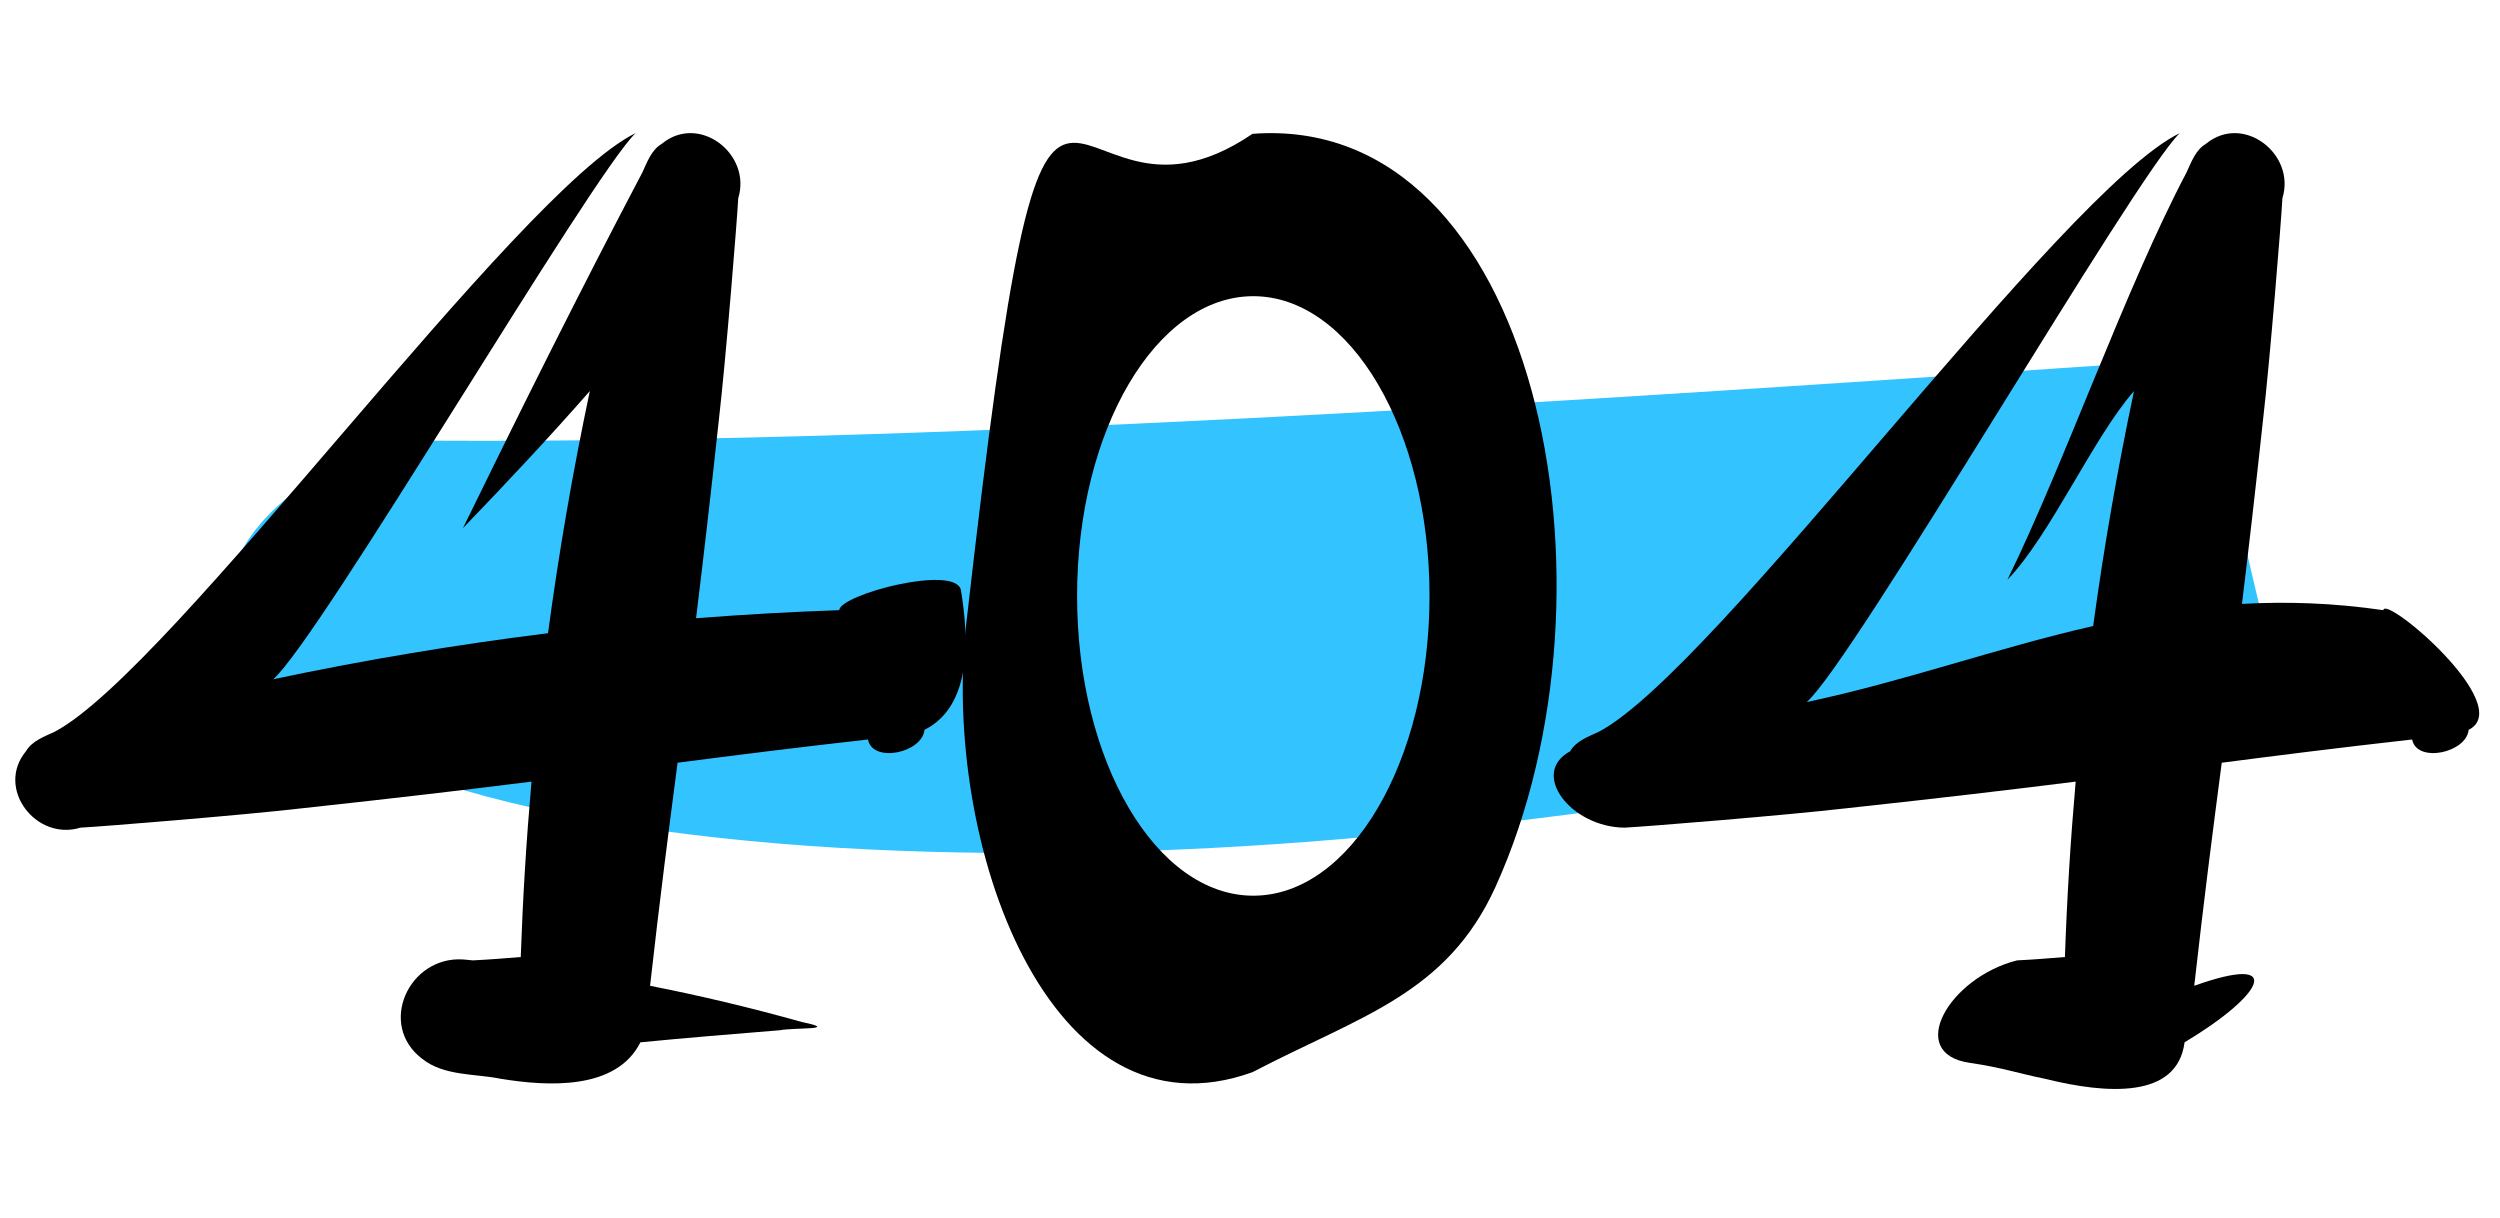
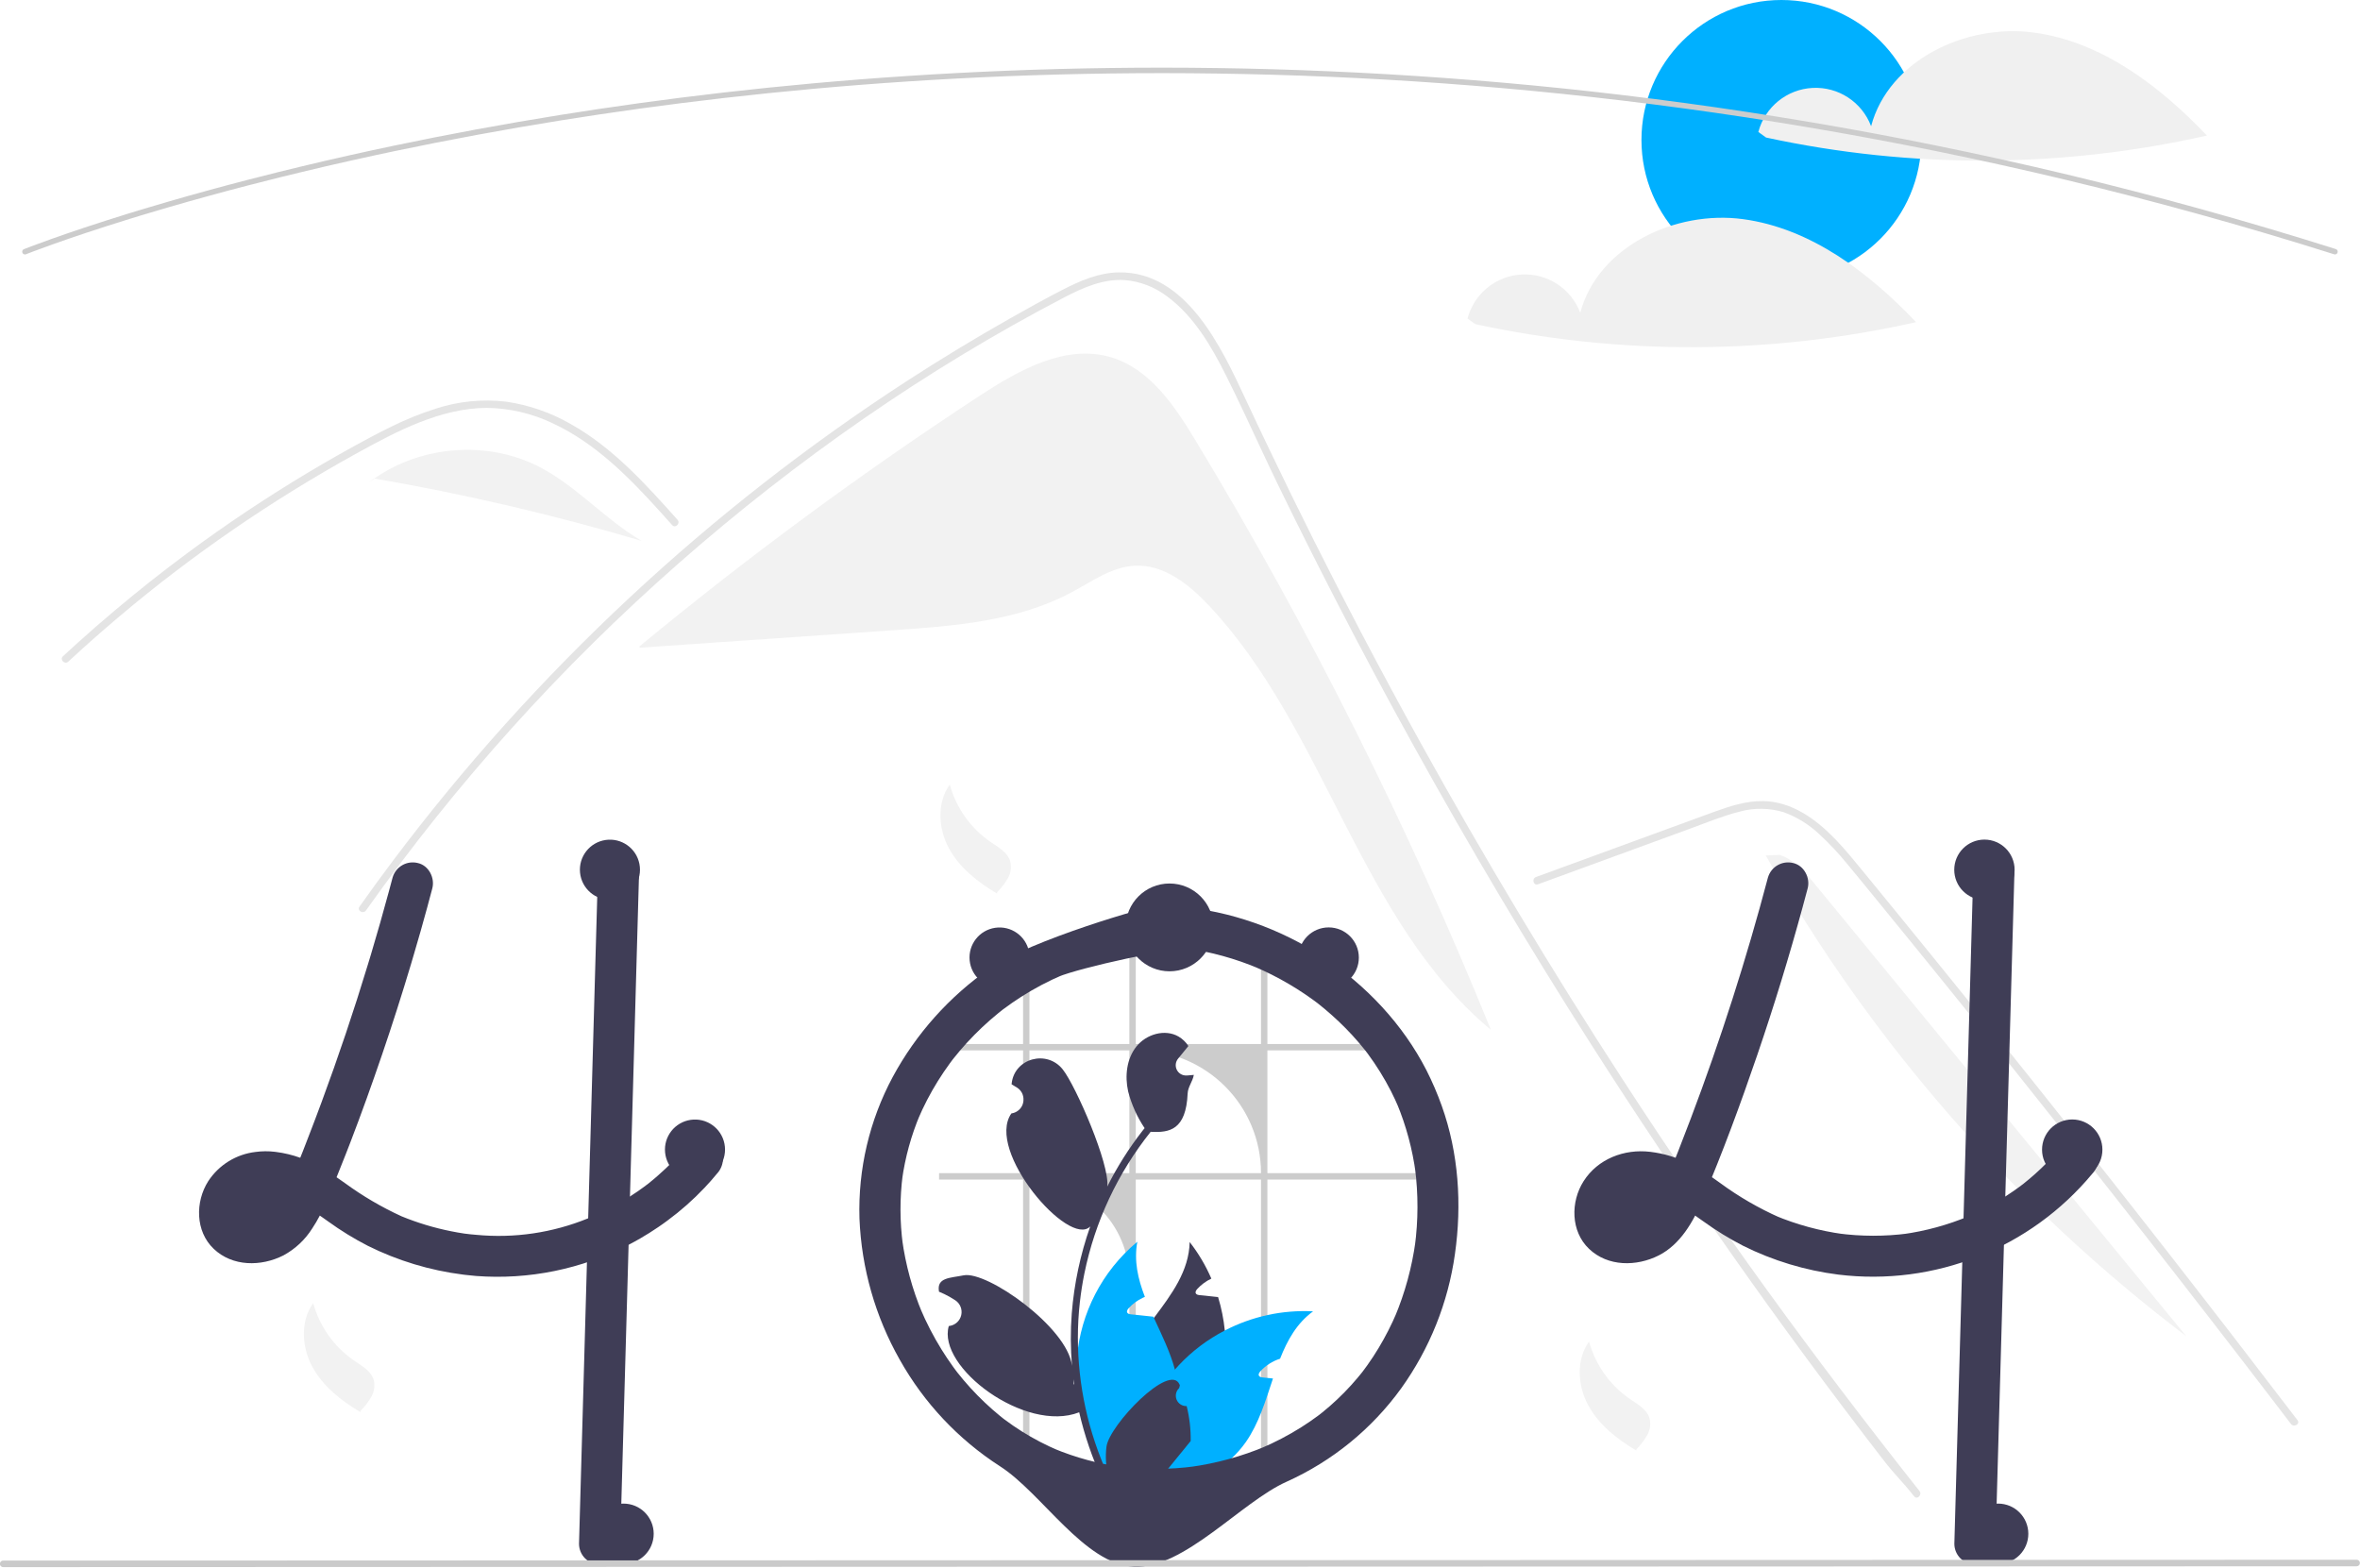
- <svg xmlns="http://www.w3.org/2000/svg" width="100%" height="100%" viewBox="0 0 421 205" version="1.1" xml:space="preserve" style="fill-rule:evenodd;clip-rule:evenodd;stroke-linejoin:round;stroke-miterlimit:2;">
-   <g transform="matrix(2.23522,-0.14389,0.0531414,0.825513,-981.756,-196.838)">
-     <path d="M458.504,408.175c-18.002,17.633 -15.665,49.575 0.89,68.574c16.556,18.998 43.446,26.322 68.61,24.974c25.163,-1.348 49.232,-10.229 71.582,-15.497l-4.384,-70.882c-48.473,0.487 -96.945,0.974 -136.698,-7.169Z" style="fill:rgb(0,180,255);fill-opacity:0.8;fill-rule:nonzero;" />
-   </g>
-   <g transform="matrix(0.980261,0,0,0.980261,-9.84192,-2.63901)">
-     <g transform="matrix(1.02014,0,0,1.02014,12.6666,2.69215)">
-       <path d="M346.968,131.623c-10.492,1.316 -22.663,2.766 -38.703,4.498c-10.081,1.168 -33.814,3.087 -37.265,3.256c-9.021,-0.071 -16.013,-9.127 -9.176,-12.855c1.063,-1.796 3.066,-2.457 4.855,-3.301c19.783,-10.416 77.73,-90.987 97.816,-100.802c-7.543,7.265 -54.922,88.889 -62.813,95.803c16.401,-3.471 31.826,-9.056 48.23,-12.803c1.811,-13.262 4.105,-26.46 6.879,-39.567c-6.914,7.891 -14.053,24.239 -21.318,31.782c9.814,-20.086 19.736,-48.791 30.152,-68.574c0.844,-1.789 1.505,-3.792 3.301,-4.855c6.259,-5.149 15.162,1.74 12.855,9.176c-0.168,3.451 -2.088,27.184 -3.255,37.265c-1.328,12.293 -2.49,22.313 -3.553,31.051c7.539,-0.422 15.427,-0.169 23.809,1.056c0.219,-2.687 22.463,16.091 14.365,20.149c-0.382,3.885 -8.727,5.668 -9.52,1.628c-12.569,1.414 -22.424,2.662 -32.061,3.914c-1.501,11.485 -2.949,22.602 -4.632,37.564c15.407,-5.512 11.825,1.451 -1.628,9.52c-1.246,9.504 -12.959,8.758 -23.527,6.136c-4.372,-0.878 -7.194,-1.893 -12.667,-2.685c-10.875,-1.574 -3.452,-14.371 7.976,-17.251c2.694,-0.13 5.382,-0.346 8.069,-0.565c0.339,-9.865 0.943,-19.714 1.811,-29.54Z" style="fill-rule:nonzero;" />
-     </g>
-     <g transform="matrix(1,0,0,1,16.4045,0)">
-       <path d="M208.806,25.683c-34.6,23.527 -34.256,-46.984 -49.168,84.079c-4.298,37.774 14.227,89.773 49.171,77.115c18.469,-9.651 33.361,-13.342 41.763,-31.881c23.275,-51.352 7.066,-132.994 -41.766,-129.313Zm0.135,27.892c16.708,0 30.272,23.074 30.272,51.494c0,28.421 -13.564,51.495 -30.272,51.495c-16.708,-0 -30.272,-23.074 -30.272,-51.495c-0,-28.42 13.564,-51.494 30.272,-51.494Z" />
-     </g>
-     <g transform="matrix(1.02014,0,0,1.02014,12.6666,2.69215)">
-       <path d="M86.93,131.623c-10.492,1.316 -22.663,2.766 -38.703,4.498c-10.081,1.168 -33.814,3.087 -37.265,3.256c-7.436,2.307 -14.325,-6.596 -9.176,-12.855c1.063,-1.796 3.066,-2.457 4.855,-3.301c19.783,-10.416 77.73,-90.987 97.816,-100.802c-7.543,7.265 -53.133,85.054 -61.024,91.968c15.316,-3.241 30.756,-5.827 46.277,-7.754c1.836,-13.673 4.185,-27.275 7.043,-40.781c-6.914,7.891 -14.106,15.546 -21.371,23.089c9.814,-20.086 19.789,-40.098 30.205,-59.881c0.844,-1.789 1.505,-3.792 3.301,-4.855c6.259,-5.149 15.162,1.74 12.855,9.176c-0.168,3.451 -2.088,27.184 -3.255,37.265c-1.452,13.441 -2.705,24.165 -3.849,33.465c8.02,-0.628 16.057,-1.081 24.105,-1.358c0.219,-2.687 19.623,-7.75 20.501,-3.378c1.301,7.926 1.962,19.469 -6.136,23.527c-0.382,3.885 -8.727,5.668 -9.52,1.628c-12.569,1.414 -22.424,2.662 -32.061,3.914c-1.501,11.485 -2.949,22.602 -4.632,37.564c8.257,1.622 16.711,3.62 25.59,6.105c6.622,1.368 -1.42,0.91 -3.719,1.377c-7.935,0.649 -15.892,1.289 -23.499,2.038c-4.058,8.098 -15.601,7.437 -23.527,6.136c-4.372,-0.878 -9.55,-0.454 -13.191,-3.34c-7.623,-5.743 -2.259,-17.36 6.885,-16.752c0.539,0.046 1.076,0.108 1.615,0.156c2.694,-0.13 5.382,-0.346 8.069,-0.565c0.339,-9.865 0.943,-19.714 1.811,-29.54Z" style="fill-rule:nonzero;" />
-     </g>
-   </g>
+ <svg xmlns="http://www.w3.org/2000/svg" data-name="Layer 1" width="860.131" height="571.148" viewBox="0 0 860.131 571.148">
+   <path d="M605.67,324.953c-7.669-12.684-16.757-26.228-30.99-30.37-16.482-4.796-33.413,4.732-47.775,14.135a1392.157,1392.157,0,0,0-123.893,91.283l.043.492q46.226-3.188,92.451-6.376c22.265-1.535,45.296-3.283,64.972-13.816,7.467-3.997,14.745-9.336,23.206-9.708,10.512-.462,19.677,6.879,26.88,14.549,42.607,45.371,54.937,114.754,102.738,154.616A1516.995,1516.995,0,0,0,605.67,324.953Z" transform="translate(-169.9343 -164.426)" fill="#f2f2f2" />
+   <path d="M867.571,709.781c-4.712-5.95-6.637-7.343-11.285-13.348q-56.764-73.416-106.708-151.792-33.924-53.23-64.483-108.504-14.549-26.278-28.3-52.969-10.67-20.695-20.865-41.638c-1.944-3.988-3.832-7.994-5.711-12.009-4.428-9.442-8.773-18.93-13.439-28.244-5.317-10.616-11.789-21.745-21.553-28.877a29.405,29.405,0,0,0-15.319-5.895c-7.948-.513-15.282,2.769-22.176,6.353-50.439,26.301-97.659,59.276-140.37,96.798A730.778,730.778,0,0,0,303.322,496.247c-1.008,1.439-3.392.064-2.374-1.384q6.009-8.498,12.257-16.813A734.817,734.817,0,0,1,500.805,303.064q18.248-11.826,37.183-22.542c6.362-3.603,12.752-7.16,19.251-10.497,6.371-3.273,13.137-6.215,20.416-6.325,24.77-.385,37.595,27.667,46.405,46.542q4.153,8.911,8.406,17.766,16.075,33.621,33.387,66.628,10.685,20.379,21.837,40.52,34.707,62.718,73.779,122.897c34.506,53.143,68.737,100.089,108.046,149.785C870.596,709.213,868.662,711.175,867.571,709.781Z" transform="translate(-169.9343 -164.426)" fill="#e4e4e4" />
+   <path d="M414.916,355.804c-1.439-1.604-2.869-3.209-4.318-4.813-11.422-12.633-23.679-25.118-39.364-32.361a57.11,57.11,0,0,0-23.927-5.546c-8.562.028-16.932,2.273-24.843,5.418-3.74,1.494-7.398,3.19-11.001,4.996-4.116,2.072-8.159,4.281-12.183,6.509q-11.331,6.27-22.368,13.091-21.961,13.572-42.546,29.216-10.671,8.113-20.902,16.758-9.516,8.031-18.646,16.492c-1.302,1.201-3.245-.743-1.944-1.943,1.604-1.494,3.227-2.979,4.85-4.446q6.875-6.215,13.971-12.193,12.939-10.918,26.549-20.993,21.163-15.676,43.783-29.225,11.304-6.765,22.918-12.963c2.338-1.247,4.703-2.466,7.096-3.621a113.116,113.116,0,0,1,16.868-6.866,60.006,60.006,0,0,1,25.476-2.503,66.327,66.327,0,0,1,23.505,8.131c15.401,8.608,27.346,21.919,38.97,34.909C418.033,355.171,416.099,357.124,414.916,355.804Z" transform="translate(-169.9343 -164.426)" fill="#e4e4e4" />
+   <path d="M730.477,486.711l36.905-13.498,18.323-6.702c5.968-2.183,11.921-4.667,18.09-6.23a28.539,28.539,0,0,1,16.374.209,37.738,37.738,0,0,1,12.771,7.917,103.64,103.64,0,0,1,10.475,11.186c3.989,4.794,7.92,9.639,11.868,14.467q24.441,29.891,48.563,60.041,24.121,30.15,47.92,60.556,23.857,30.48,47.385,61.216,2.882,3.765,5.76,7.534c1.06,1.388,3.449.02,2.375-1.388Q983.582,650.974,959.549,620.184q-24.092-30.864-48.516-61.466-24.424-30.601-49.179-60.937-6.167-7.558-12.354-15.099c-3.48-4.241-6.92-8.527-10.736-12.474-7.005-7.245-15.758-13.648-26.234-13.822-6.16-.102-12.121,1.852-17.844,3.923-6.17,2.232-12.325,4.506-18.486,6.759l-37.163,13.592-9.291,3.398c-1.649.603-.937,3.262.731,2.652Z" transform="translate(-169.9343 -164.426)" fill="#e4e4e4" />
+   <path d="M366.377,334.526c-18.754-9.639-42.771-7.751-60.005,4.291a855.847,855.847,0,0,1,97.371,22.726C390.46,353.759,380.07,341.563,366.377,334.526Z" transform="translate(-169.9343 -164.426)" fill="#f2f2f2" />
+   <path d="M306.188,338.784l-3.61,2.935c1.221-1.027,2.491-1.99,3.795-2.901C306.311,338.807,306.249,338.795,306.188,338.784Z" transform="translate(-169.9343 -164.426)" fill="#f2f2f2" />
+   <path d="M831.549,486.846c-3.633-4.422-7.56-9.052-12.994-10.848l-5.073.2A575.436,575.436,0,0,0,966.749,651.418Q899.149,569.132,831.549,486.846Z" transform="translate(-169.9343 -164.426)" fill="#f2f2f2" />
+   <path d="M516.084,450.367A37.481,37.481,0,0,0,531.015,471.325c2.82,1.92,6.157,3.762,7.122,7.035a8.379,8.379,0,0,1-.874,6.15,24.884,24.884,0,0,1-3.861,5.041l-.137.512c-6.998-4.147-13.656-9.393-17.522-16.551s-4.406-16.539.341-23.145" transform="translate(-169.9343 -164.426)" fill="#f2f2f2" />
+   <path d="M749.084,653.367A37.481,37.481,0,0,0,764.015,674.325c2.82,1.92,6.157,3.762,7.122,7.035a8.379,8.379,0,0,1-.874,6.15,24.884,24.884,0,0,1-3.861,5.041l-.137.512c-6.998-4.147-13.656-9.393-17.522-16.551s-4.406-16.539.341-23.145" transform="translate(-169.9343 -164.426)" fill="#f2f2f2" />
+   <path d="M284.084,639.367A37.481,37.481,0,0,0,299.015,660.325c2.82,1.92,6.157,3.762,7.122,7.035a8.379,8.379,0,0,1-.874,6.15,24.884,24.884,0,0,1-3.861,5.041l-.137.512c-6.998-4.147-13.656-9.393-17.522-16.551s-4.406-16.539.341-23.145" transform="translate(-169.9343 -164.426)" fill="#f2f2f2" />
+   <circle cx="649.249" cy="51" r="51" fill="#00b0ff" />
+   <path d="M911.219,176.296c-24.717-3.341-52.935,10.019-59.341,34.124a21.597,21.597,0,0,0-41.094,2.109l2.83,2.027a372.275,372.275,0,0,0,160.659-.726C957.079,195.76,935.935,179.637,911.219,176.296Z" transform="translate(-169.9343 -164.426)" fill="#f0f0f0" />
+   <path d="M805.219,244.296c-24.717-3.341-52.935,10.019-59.341,34.124a21.597,21.597,0,0,0-41.094,2.109l2.83,2.027a372.275,372.275,0,0,0,160.659-.726C851.079,263.76,829.935,247.637,805.219,244.296Z" transform="translate(-169.9343 -164.426)" fill="#f0f0f0" />
+   <path d="M1020.946,257.154a.982.982,0,0,1-.302-.047C756.237,173.489,523.199,184.424,374.264,208.321c-20.269,3.251-40.591,7.006-60.404,11.161-5.058,1.06-10.306,2.195-15.597,3.378-6.319,1.407-12.554,2.856-18.532,4.306q-3.873.917-7.595,1.849c-3.758.928-7.572,1.895-11.66,2.957-4.568,1.178-9.209,2.413-13.797,3.672a.442.442,0,0,1-.051.015l0.0.001c-5.183,1.415-10.338,2.871-15.323,4.325-2.698.779-5.304,1.548-7.799,2.307-.279.077-.526.151-.776.228l-.536.163c-.311.095-.617.188-.924.275l-.02.006 0.0.001-.812.252c-.968.293-1.912.579-2.841.864-24.545,7.566-38.038,12.949-38.171,13.002a1,1,0,1,1-.744-1.856c.134-.053,13.693-5.463,38.328-13.058.932-.286,1.879-.572,2.85-.866l.754-.234c.026-.01.052-.018.078-.025.305-.087.61-.18.919-.273l.537-.163c.268-.081.531-.161.801-.235,2.479-.754,5.093-1.524,7.798-2.307,4.987-1.455,10.147-2.911,15.334-4.328.016-.006.033-.01.049-.015v-.001c4.604-1.263,9.263-2.503,13.845-3.685,4.094-1.063,7.915-2.032,11.68-2.962q3.738-.93,7.609-1.853c5.985-1.451,12.233-2.902,18.563-4.312,5.299-1.184,10.556-2.322,15.622-3.383,19.843-4.162,40.198-7.923,60.497-11.179C523.096,182.415,756.467,171.463,1021.246,255.201a1.0 1,0,0,1-.301,1.953Z" transform="translate(-169.9343 -164.426)" fill="#ccc" />
+   <path d="M432.923,584.266a6.729,6.729,0,0,0-1.7-2.67,6.43,6.43,0,0,0-.92-.71c-2.61-1.74-6.51-2.13-8.99,0a5.81,5.81,0,0,0-.69.71q-1.11,1.365-2.28,2.67c-1.28,1.46-2.59,2.87-3.96,4.24-.39.38-.78.77-1.18,1.15-.23.23-.46.45-.69.67-.88.84-1.78,1.65-2.69,2.45-.48.43-.96.85-1.45,1.26-.73.61-1.46,1.22-2.2,1.81-.07.05-.14.1-.21.16-.02.01-.03.03-.05.04-.01,0-.02,0-.03.02a.179.179,0,0,0-.07.05c-.22.15-.37.25-.48.34.04-.02.08-.05.12-.07-.18.14-.37.28-.55.42-1.75,1.29-3.54,2.53-5.37,3.69a99.21,99.21,0,0,1-14.22,7.55c-.33.13-.67.27-1.01.4a85.97,85.97,0,0,1-40.85,6.02q-2.13-.165-4.26-.45c-1.64-.24-3.27-.53-4.89-.86a97.932,97.932,0,0,1-18.02-5.44,118.652,118.652,0,0,1-20.66-12.12c-1-.71-2.01-1.42-3.02-2.11,1.15-2.82,2.28-5.64,3.38-8.48.55-1.37,1.08-2.74,1.6-4.12,4.09-10.63,7.93-21.36,11.61-32.13q5.58-16.365,10.53-32.92.51-1.68.99-3.36,2.595-8.745,4.98-17.53c.15-.57.31-1.13.45-1.7q.69-2.52,1.35-5.04c1-3.79-1.26-8.32-5.24-9.23a7.634,7.634,0,0,0-9.22,5.24c-.43,1.62-.86,3.23-1.3,4.85q-3.165,11.745-6.66,23.41-.51,1.68-1.02,3.36-7.71,25.41-16.93,50.31-1.11,3.015-2.25,6.01c-.37.98-.74,1.96-1.12,2.94-.73,1.93-1.48,3.86-2.23,5.79-.43,1.13-.87,2.26-1.31,3.38-.29.71-.57,1.42-.85,2.12a41.809,41.809,0,0,0-8.81-2.12l-.48-.06a27.397,27.397,0,0,0-7.01.06,23.914,23.914,0,0,0-17.24,10.66c-4.77,7.51-4.71,18.25,1.98,24.63,6.89,6.57,17.32,6.52,25.43,2.41a28.351,28.351,0,0,0,10.52-9.86,50.569,50.569,0,0,0,2.74-4.65c.21.14.42.28.63.43.8.56,1.6,1.13,2.39,1.69a111.738,111.738,0,0,0,14.51,8.91,108.359,108.359,0,0,0,34.62,10.47c.27.03.53.07.8.1,1.33.17,2.67.3,4.01.41a103.782,103.782,0,0,0,55.58-11.36q2.175-1.125,4.31-2.36,3.315-1.92,6.48-4.08c1.15-.78,2.27-1.57,3.38-2.4a101.042,101.042,0,0,0,13.51-11.95q2.355-2.475,4.51-5.11a8.061,8.061,0,0,0,2.2-5.3A7.564,7.564,0,0,0,432.923,584.266Zm-165.59,23.82c.21-.15.42-.31.62-.47C267.893,607.766,267.603,607.936,267.333,608.086Zm3.21-3.23c-.23.26-.44.52-.67.78a23.366,23.366,0,0,1-2.25,2.2c-.11.1-.23.2-.35.29a.01.01,0,0,0-.01.01,3.804,3.804,0,0,0-.42.22q-.645.39-1.32.72a17.005,17.005,0,0,1-2.71.75,16.799,16.799,0,0,1-2.13.02h-.02a14.823,14.823,0,0,1-1.45-.4c-.24-.12-.47-.26-.7-.4-.09-.08-.17-.16-.22-.21a2.44,2.44,0,0,1-.27-.29.01.01,0,0,0-.01-.01c-.11-.2-.23-.4-.34-.6a.031.031,0,0,1-.01-.02c-.08-.25-.15-.51-.21-.77a12.511,12.511,0,0,1,.01-1.37,13.467,13.467,0,0,1,.54-1.88,11.068,11.068,0,0,1,.69-1.26c.02-.04.12-.2.23-.38.01-.01.01-.01.01-.02.15-.17.3-.35.46-.51.27-.3.56-.56.85-.83a18.022,18.022,0,0,1,1.75-1.01,19.481,19.481,0,0,1,2.93-.79,24.989,24.989,0,0,1,4.41.04,30.301,30.301,0,0,1,4.1,1.01,36.945,36.945,0,0,1-2.77,4.54C270.623,604.746,270.583,604.806,270.543,604.856Zm-11.12-3.29a2.18,2.18,0,0,1-.31.39A1.409,1.409,0,0,1,259.423,601.566Z" transform="translate(-169.9343 -164.426)" fill="#3f3d56" />
+   <path d="M402.863,482.136q-.135,4.71-.27,9.42-.285,10.455-.59,20.92-.315,11.775-.66,23.54-.165,6.075-.34,12.15-.465,16.365-.92,32.72c-.03,1.13-.07,2.25-.1,3.38q-.225,8.115-.45,16.23-.255,8.805-.5,17.61-.18,6.6-.37,13.21-1.35,47.895-2.7,95.79a7.648,7.648,0,0,1-7.5,7.5,7.561,7.561,0,0,1-7.5-7.5q.75-26.94,1.52-53.88.675-24.36,1.37-48.72.225-8.025.45-16.06.345-12.09.68-24.18c.03-1.13.07-2.25.1-3.38.02-.99.05-1.97.08-2.96q.66-23.475,1.32-46.96.27-9.24.52-18.49.3-10.545.6-21.08c.09-3.09.17-6.17.26-9.26a7.648,7.648,0,0,1,7.5-7.5A7.561,7.561,0,0,1,402.863,482.136Z" transform="translate(-169.9343 -164.426)" fill="#3f3d56" />
+   <path d="M814.291,484.217a893.238,893.238,0,0,1-28.161,87.941c-3.007,7.946-6.083,15.877-9.371,23.712l.756-1.792a54.583,54.583,0,0,1-5.59,10.612q-.229.321-.467.636,1.166-1.49.443-.589c-.254.301-.505.602-.768.895a23.664,23.664,0,0,1-2.249,2.203q-.301.258-.612.504l.938-.729c-.109.257-.873.597-1.111.743a18.254,18.254,0,0,1-2.405,1.219l1.792-.756a19.086,19.086,0,0,1-4.231,1.161l1.994-.268a17.021,17.021,0,0,1-4.298.046l1.994.268a14.002,14.002,0,0,1-3.405-.917l1.792.756a12.012,12.012,0,0,1-1.679-.896c-.271-.177-1.105-.809-.015.025,1.133.866.146.074-.088-.156-.194-.192-.37-.4-.56-.595-.882-.905.996,1.557.397.499a18.182,18.182,0,0,1-.878-1.637l.756,1.792a11.925,11.925,0,0,1-.728-2.651l.268,1.994a13.651,13.651,0,0,1-.003-3.405l-.268,1.994a15.964,15.964,0,0,1,.995-3.68l-.756,1.792a16.729,16.729,0,0,1,1.178-2.298,6.729,6.729,0,0,1,.729-1.071c.049.016-1.269,1.513-.569.757.183-.198.354-.406.539-.602.296-.314.614-.601.926-.898,1.045-.994-1.462.966-.257.179a19.049,19.049,0,0,1,2.749-1.499l-1.792.756a20.311,20.311,0,0,1,4.995-1.34l-1.994.268a25.628,25.628,0,0,1,6.461.076l-1.994-.268a33.211,33.211,0,0,1,7.892,2.22l-1.792-.756c5.39,2.314,10.163,5.749,14.928,9.118a111.95,111.95,0,0,0,14.506,8.906,108.388,108.388,0,0,0,34.622,10.474,103.933,103.933,0,0,0,92.586-36.752,8.078,8.078,0,0,0,2.197-5.303,7.632,7.632,0,0,0-2.197-5.303c-2.752-2.526-7.949-3.239-10.607,0a95.636,95.636,0,0,1-8.107,8.727q-2.017,1.914-4.142,3.71-1.214,1.026-2.461,2.011c-.393.311-1.619,1.138.263-.197-.431.306-.845.64-1.271.955a99.269,99.269,0,0,1-20.332,11.565l1.792-.756a96.836,96.836,0,0,1-24.171,6.622l1.994-.268a97.643,97.643,0,0,1-25.754-.038l1.994.268a99.8,99.8,0,0,1-24.857-6.77l1.792.756a116.025,116.025,0,0,1-21.736-12.591,86.877,86.877,0,0,0-11.113-6.994,42.824,42.824,0,0,0-14.438-4.389c-9.439-1.111-19.057,2.566-24.246,10.72-4.776,7.505-4.714,18.244,1.974,24.625,6.888,6.572,17.318,6.517,25.436,2.406,7.817-3.959,12.513-12.185,15.815-19.942,7.431-17.455,14.01-35.314,20.14-53.263q9.097-26.637,16.499-53.813.917-3.366,1.807-6.739c1.001-3.789-1.261-8.32-5.238-9.226a7.633,7.633,0,0,0-9.226,5.238Z" transform="translate(-169.9343 -164.426)" fill="#3f3d56" />
+   <path d="M889.124,482.136l-2.7,95.793-2.685,95.294-1.518,53.884a7.565,7.565,0,0,0,7.5,7.5,7.649,7.649,0,0,0,7.5-7.5l2.7-95.793,2.685-95.294,1.518-53.884a7.565,7.565,0,0,0-7.5-7.5,7.649,7.649,0,0,0-7.5,7.5Z" transform="translate(-169.9343 -164.426)" fill="#3f3d56" />
+   <path d="M629.526,700.361h2.329V594.319h54.329v-2.323H631.855V547.252H673.81q-.923-1.173-1.899-2.317H631.855V515.382c-.77-.328-1.547-.645-2.329-.944V544.935h-45.652V507.07c-.782.036-1.553.09-2.329.155v37.71h-36.42V516.684c-.782.346-1.553.711-2.317,1.093V544.935h-30.616v2.317h30.616v44.744h-30.616v2.323h30.616V700.361h2.317V594.319a36.413,36.413,0,0,1,36.42,36.42v69.622h2.329V594.319h45.652Zm-84.401-108.365V547.252h36.42v44.744Zm38.749,0V547.252h.914a44.741,44.741,0,0,1,44.738,44.744Z" transform="translate(-169.9343 -164.426)" opacity="0.2" />
+   <path d="M615.303,668.566a63.059,63.059,0,0,1-20.05,33.7c-.74.64-1.48,1.26-2.25,1.87q-2.805.255-5.57.52c-1.53.14-3.04.29-4.54.43l-.27.03-.19-1.64-.76-6.64a37.623,37.623,0,0,1-3.3-32.44c2.64-7.12,7.42-13.41,12.12-19.65,6.49-8.62,12.8-17.14,13.03-27.65a60.544,60.544,0,0,1,7.9,13.33,16.432,16.432,0,0,0-5.12,3.77c-.41.45-.82,1.08-.54,1.62.24.46.84.57,1.36.63,1.25.13,2.51.26,3.76.39,1,.11,2,.21,3,.32a63.99,63.99,0,0,1,2.45,12.18A61.189,61.189,0,0,1,615.303,668.566Z" transform="translate(-169.9343 -164.426)" fill="#3f3d56" />
+   <path d="M648.503,642.356c-5.9,4.29-9.35,10.46-12.03,17.26a16.628,16.628,0,0,0-7.17,4.58c-.41.45-.82,1.08-.54,1.62.24.46.84.57,1.36.63,1.25.13,2.51.26,3.76.39-2.68,8.04-5.14,16.36-9.88,23.15a36.989,36.989,0,0,1-12.03,10.91,38.492,38.492,0,0,1-4.02,1.99q-7.62.585-14.95,1.25-2.805.255-5.57.52c-1.53.14-3.04.29-4.54.43q-.015-.825,0-1.65a63.304,63.304,0,0,1,15.25-39.86c.45-.52.91-1.03,1.38-1.54a61.792,61.792,0,0,1,16.81-12.7A62.654,62.654,0,0,1,648.503,642.356Z" transform="translate(-169.9343 -164.426)" fill="#00b0ff" />
+   <path d="M589.163,699.526l-1.15,3.4-.58,1.73c-1.53.14-3.04.29-4.54.43l-.27.03c-1.66.17-3.31.34-4.96.51-.43-.5-.86-1.01-1.28-1.53a62.03,62.03,0,0,1,8.07-87.11c-1.32,6.91.22,13.53,2.75,20.1-.27.11-.53.22-.78.34a16.432,16.432,0,0,0-5.12,3.77c-.41.45-.82,1.08-.54,1.62.24.46.84.57,1.36.63,1.25.13,2.51.26,3.76.39,1,.11,2,.21,3,.32q.705.075,1.41.15c.07.15.13.29.2.44,2.85,6.18,5.92,12.39,7.65,18.83a43.666,43.666,0,0,1,1.02,4.91A37.604,37.604,0,0,1,589.163,699.526Z" transform="translate(-169.9343 -164.426)" fill="#00b0ff" />
+   <path d="M689.821,554.487c-8.609-16.792-21.946-30.921-37.632-41.304a114.237,114.237,0,0,0-52.563-18.38q-3.69-.335-7.399-.393c-2.921-.044-46.866,12.632-61.587,22.982a114.295,114.295,0,0,0-35.333,39.527,102.5,102.5,0,0,0-12.126,51.633,113.564,113.564,0,0,0,14.703,51.476,110.475,110.475,0,0,0,36.444,38.746C549.667,708.561,565.074,734.51,583.183,735.426c18.246.923,39.054-23.555,55.695-30.987a104.425,104.425,0,0,0,41.726-34.005,110.25,110.25,0,0,0,19.599-48.948c2.574-18.083,1.374-36.733-4.801-54.016a111.86,111.86,0,0,0-5.58-12.983c-1.78-3.505-6.996-4.796-10.261-2.691a7.68,7.68,0,0,0-2.691,10.261q1.568,3.088,2.915,6.278l-.756-1.792a101.151,101.151,0,0,1,6.876,25.538l-.268-1.994a109.229,109.229,0,0,1-.066,28.683l.268-1.994a109.734,109.734,0,0,1-7.555,27.674l.756-1.792a104.212,104.212,0,0,1-6.672,13.098q-1.923,3.186-4.081,6.222c-.632.888-1.283,1.761-1.939,2.631-.856,1.136,1.167-1.483.282-.369-.151.19-.3.38-.452.569q-.681.852-1.382,1.688a93.613,93.613,0,0,1-10.176,10.384q-1.366,1.192-2.778,2.331c-.469.378-.932.773-1.421,1.125.019-.013,1.58-1.199.656-.511-.29.216-.579.436-.87.652q-2.91,2.156-5.974,4.092a103.485,103.485,0,0,1-14.756,7.713l1.792-.756a109.215,109.215,0,0,1-27.597,7.552l1.994-.268a108.154,108.154,0,0,1-28.589.051l1.994.268a99.835,99.835,0,0,1-25.095-6.784l1.792.756a93.643,93.643,0,0,1-13.416-6.991q-3.174-2-6.184-4.247c-.286-.214-.57-.43-.855-.645-.915-.691.658.51.67.518a19.169,19.169,0,0,1-1.535-1.225q-1.454-1.184-2.861-2.422a101.989,101.989,0,0,1-10.493-10.709q-1.213-1.434-2.374-2.911c-.335-.426-.947-1.29.404.529-.178-.239-.362-.474-.542-.712q-.647-.858-1.276-1.728-2.203-3.048-4.188-6.246a109.29,109.29,0,0,1-7.805-15.108l.756,1.792a106.588,106.588,0,0,1-7.34-26.837l.268,1.994a97.866,97.866,0,0,1-.048-25.636l-.268,1.994A94.673,94.673,0,0,1,505.276,570.55l-.756,1.792a101.557,101.557,0,0,1,7.195-13.856q2.066-3.323,4.378-6.485.525-.718,1.062-1.428c.324-.428,1.215-1.493-.305.388.149-.184.293-.374.439-.56q1.269-1.608,2.6-3.165A107.402,107.402,0,0,1,530.772,536.215q1.474-1.292,2.995-2.529.691-.562,1.391-1.113c.187-.147.376-.291.562-.439-1.997,1.59-.555.433-.102.093q3.134-2.348,6.435-4.461a103.644,103.644,0,0,1,15.387-8.108l-1.792.756c7.76-3.258,42.141-10.949,48.394-10.11l-1.994-.268A106.225,106.225,0,0,1,628.768,517.419l-1.792-.756a110.313,110.313,0,0,1,12.6,6.329q3.043,1.784,5.967,3.763,1.384.937,2.738,1.915.677.489,1.346.989c.248.185.494.373.741.558,1.039.779-1.431-1.128-.342-.267a110.843,110.843,0,0,1,10.368,9.253q2.401,2.445,4.637,5.045,1.147,1.334,2.246,2.708c.364.455,1.605,2.101.084.085.372.493.747.982,1.114,1.479a97.977,97.977,0,0,1,8.392,13.538c1.793,3.498,6.987,4.802,10.261,2.691A7.677,7.677,0,0,0,689.821,554.487Z" transform="translate(-169.9343 -164.426)" fill="#3f3d56" />
+   <path d="M602.431,676.882a3.78,3.78,0,0,1-2.739-6.551c.095-.379.164-.651.259-1.03q-.051-.124-.103-.247c-3.48-8.298-25.685,14.833-26.645,22.632a30.029,30.029,0,0,0,.527,10.328A120.392,120.392,0,0,1,562.778,652.01a116.202,116.202,0,0,1,.721-12.963q.597-5.293,1.657-10.511a121.787,121.787,0,0,1,24.151-51.616c6.874.384,12.898-.663,13.48-13.985.103-2.37,1.861-4.422,2.248-6.756-.656.086-1.323.14-1.979.183-.204.011-.42.021-.624.032l-.077.003a3.745,3.745,0,0,1-3.076-6.101q.425-.523.851-1.046c.43-.538.871-1.065,1.302-1.603a1.865,1.865,0,0,0,.14-.161c.495-.613.99-1.216,1.485-1.829a10.829,10.829,0,0,0-3.55-3.432c-4.959-2.905-11.801-.893-15.384,3.593-3.593,4.486-4.271,10.779-3.023,16.384a43.398,43.398,0,0,0,6.003,13.383c-.269.344-.549.678-.818,1.022a122.574,122.574,0,0,0-12.794,20.268c1.016-7.939-11.412-36.608-16.218-42.681-5.773-7.294-17.611-4.111-18.628,5.136q-.015.134-.029.268,1.071.604,2.096,1.282a5.127,5.127,0,0,1-2.067,9.33l-.105.016c-9.556,13.644,21.077,49.155,28.745,41.181a125.11,125.11,0,0,0-6.734,31.693,118.664,118.664,0,0,0,.086,19.16l-.032-.226C558.902,648.154,529.674,627.514,521.139,629.233c-4.917.99-9.76.765-9.013,5.725q.018.119.036.237a34.442,34.442,0,0,1,3.862,1.861q1.071.604,2.096,1.282a5.127,5.127,0,0,1-2.067,9.33l-.105.016c-.075.011-.14.022-.215.032-4.35,14.966,27.907,39.12,47.518,31.435h.011a125.075,125.075,0,0,0,8.402,24.528H601.679c.108-.334.204-.678.301-1.011a34.102,34.102,0,0,1-8.305-.495c2.227-2.733,4.454-5.487,6.681-8.219a1.861,1.861,0,0,0,.14-.161c1.13-1.398,2.27-2.786,3.399-4.185l.001-.002a49.952,49.952,0,0,0-1.464-12.725Zm-34.371-67.613.016-.021-.016.043Zm-6.648,59.932-.258-.581c.011-.42.011-.839,0-1.269,0-.118-.021-.237-.021-.355.097.742.183,1.485.29,2.227Z" transform="translate(-169.9343 -164.426)" fill="#3f3d56" />
+   <circle cx="95.249" cy="439" r="11" fill="#3f3d56" />
+   <circle cx="227.249" cy="559" r="11" fill="#3f3d56" />
+   <circle cx="728.249" cy="559" r="11" fill="#3f3d56" />
+   <circle cx="755.249" cy="419" r="11" fill="#3f3d56" />
+   <circle cx="723.249" cy="317" r="11" fill="#3f3d56" />
+   <path d="M434.183,583.426a10.949,10.949,0,1,1-.21-2.16A10.992,10.992,0,0,1,434.183,583.426Z" transform="translate(-169.9343 -164.426)" fill="#3f3d56" />
+   <circle cx="484.249" cy="349" r="11" fill="#3f3d56" />
+   <path d="M545.183,513.426a10.949,10.949,0,1,1-.21-2.16A10.992,10.992,0,0,1,545.183,513.426Z" transform="translate(-169.9343 -164.426)" fill="#3f3d56" />
+   <path d="M403.183,481.426a10.949,10.949,0,1,1-.21-2.16A10.992,10.992,0,0,1,403.183,481.426Z" transform="translate(-169.9343 -164.426)" fill="#3f3d56" />
+   <circle cx="599.249" cy="443" r="11" fill="#3f3d56" />
+   <circle cx="426.249" cy="338" r="16" fill="#3f3d56" />
+   <path d="M1028.875,735.267l-857.75.307a1.191,1.191,0,1,1,0-2.381l857.75-.307a1.191,1.191,0,0,1,0,2.381Z" transform="translate(-169.9343 -164.426)" fill="#cacaca" />
</svg>
